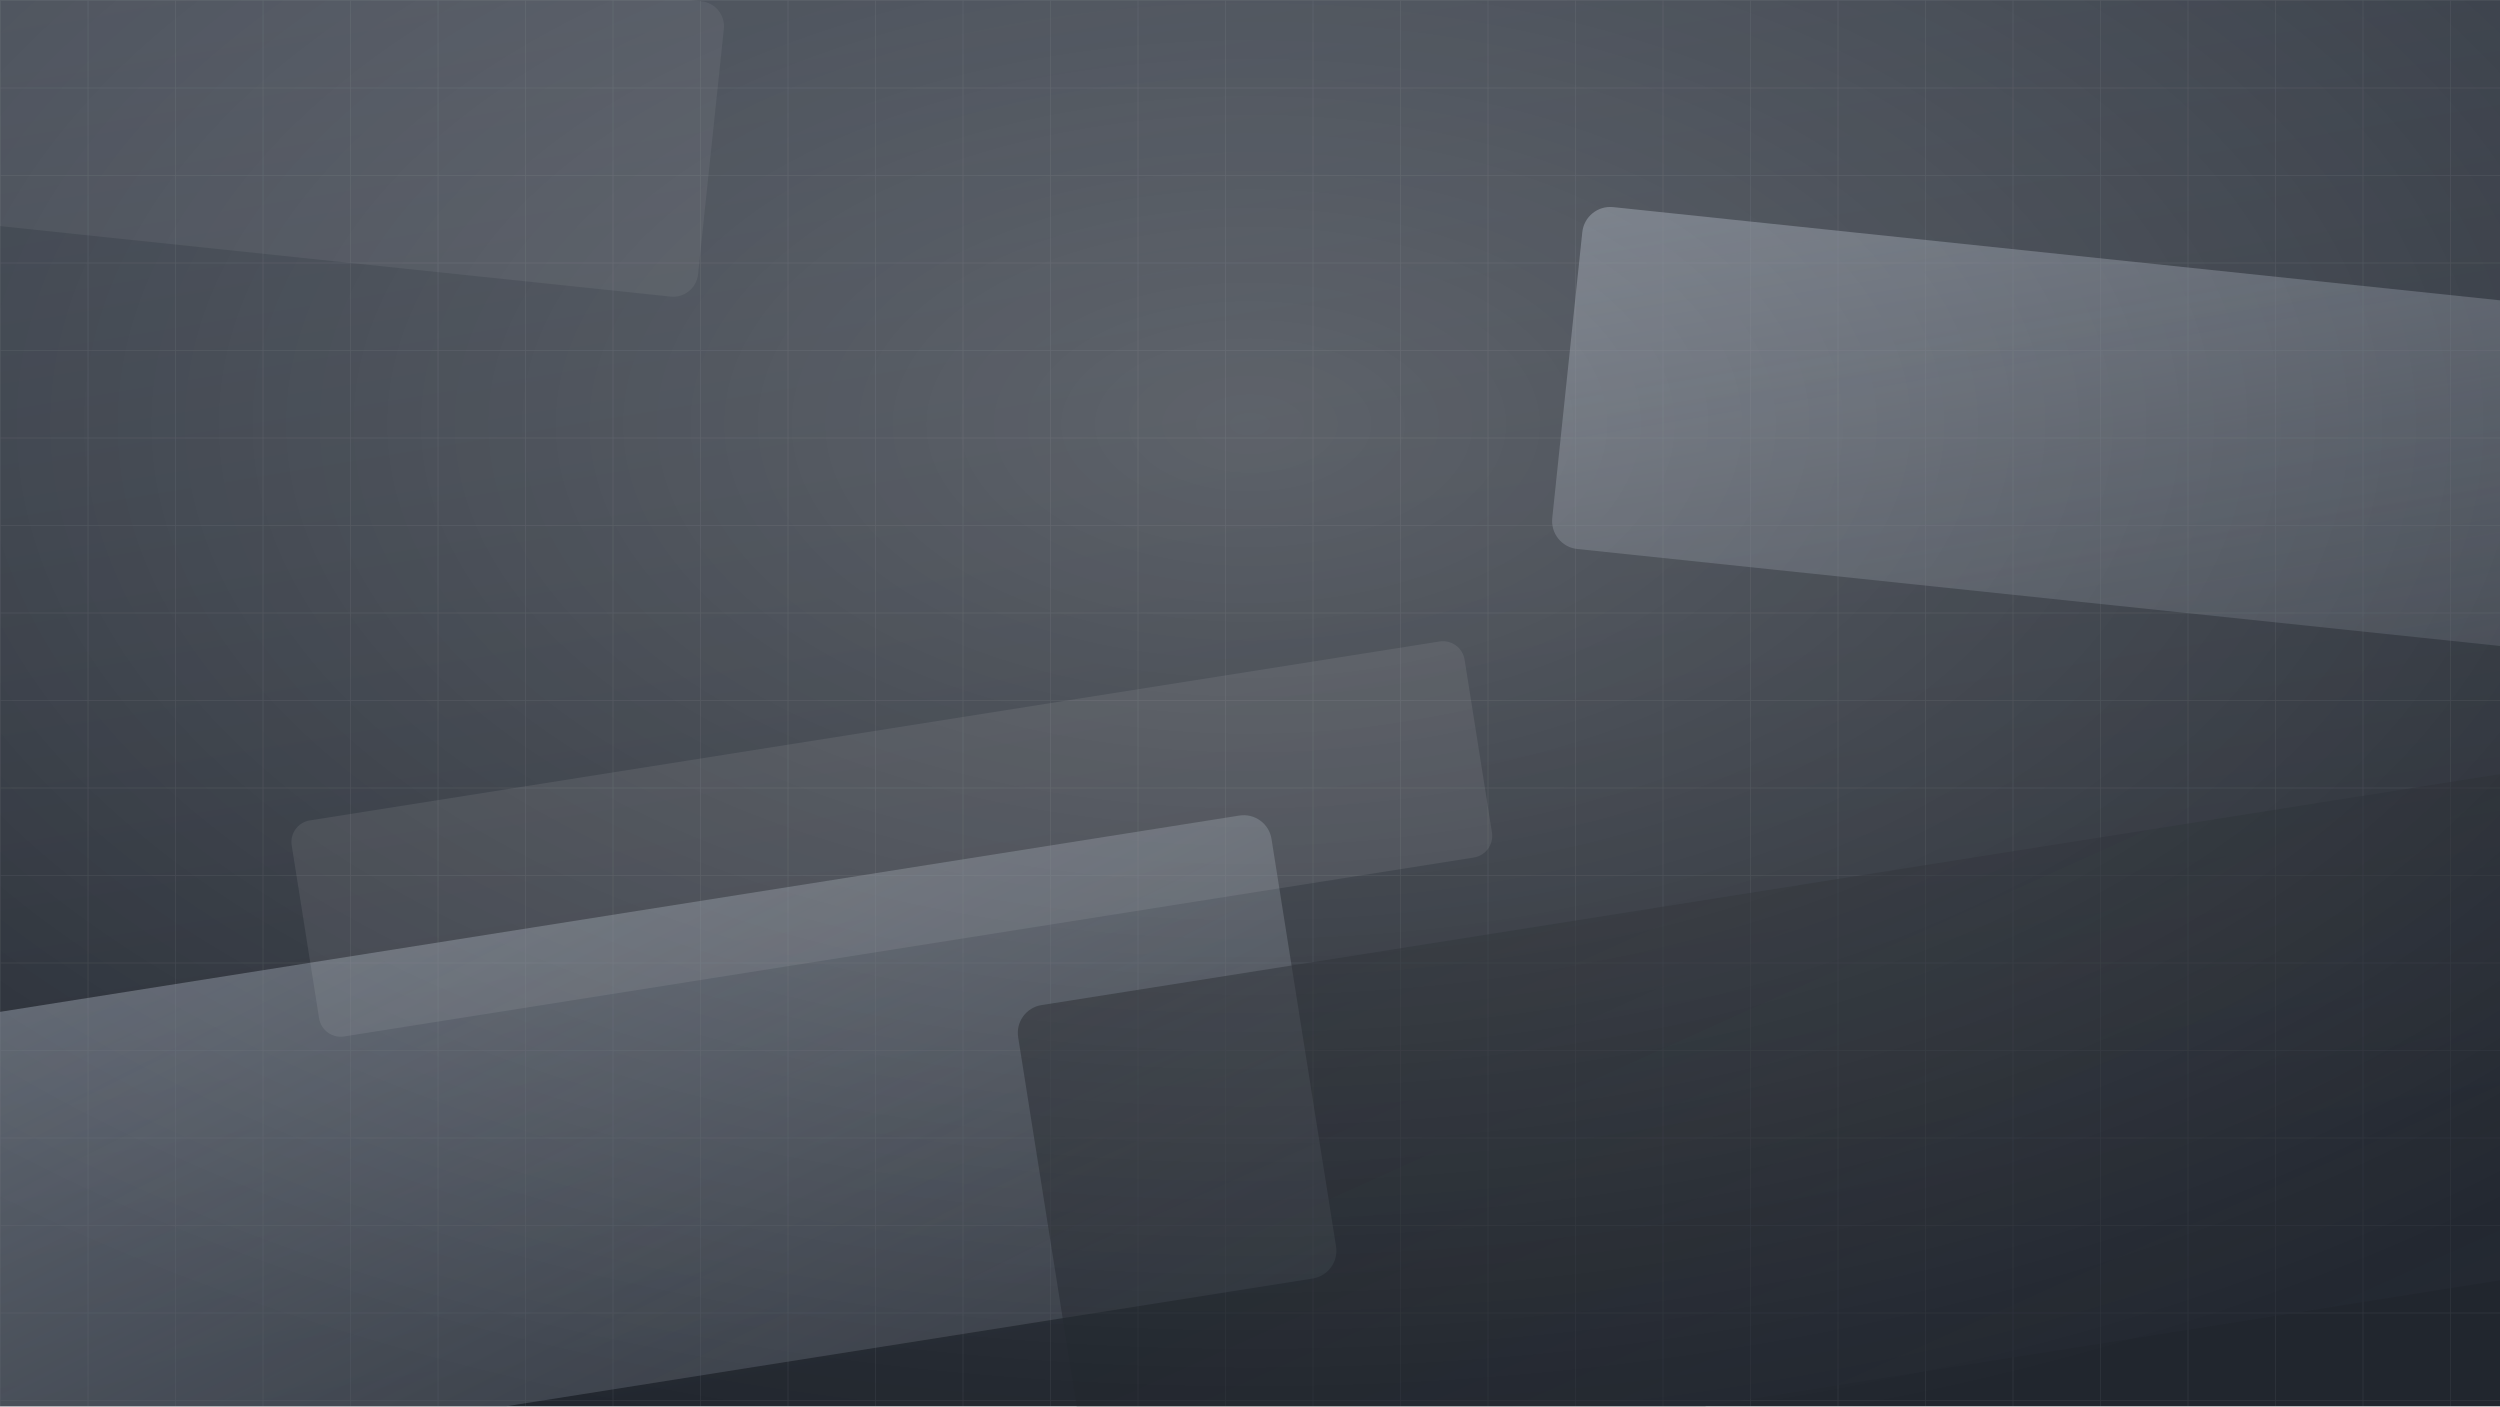
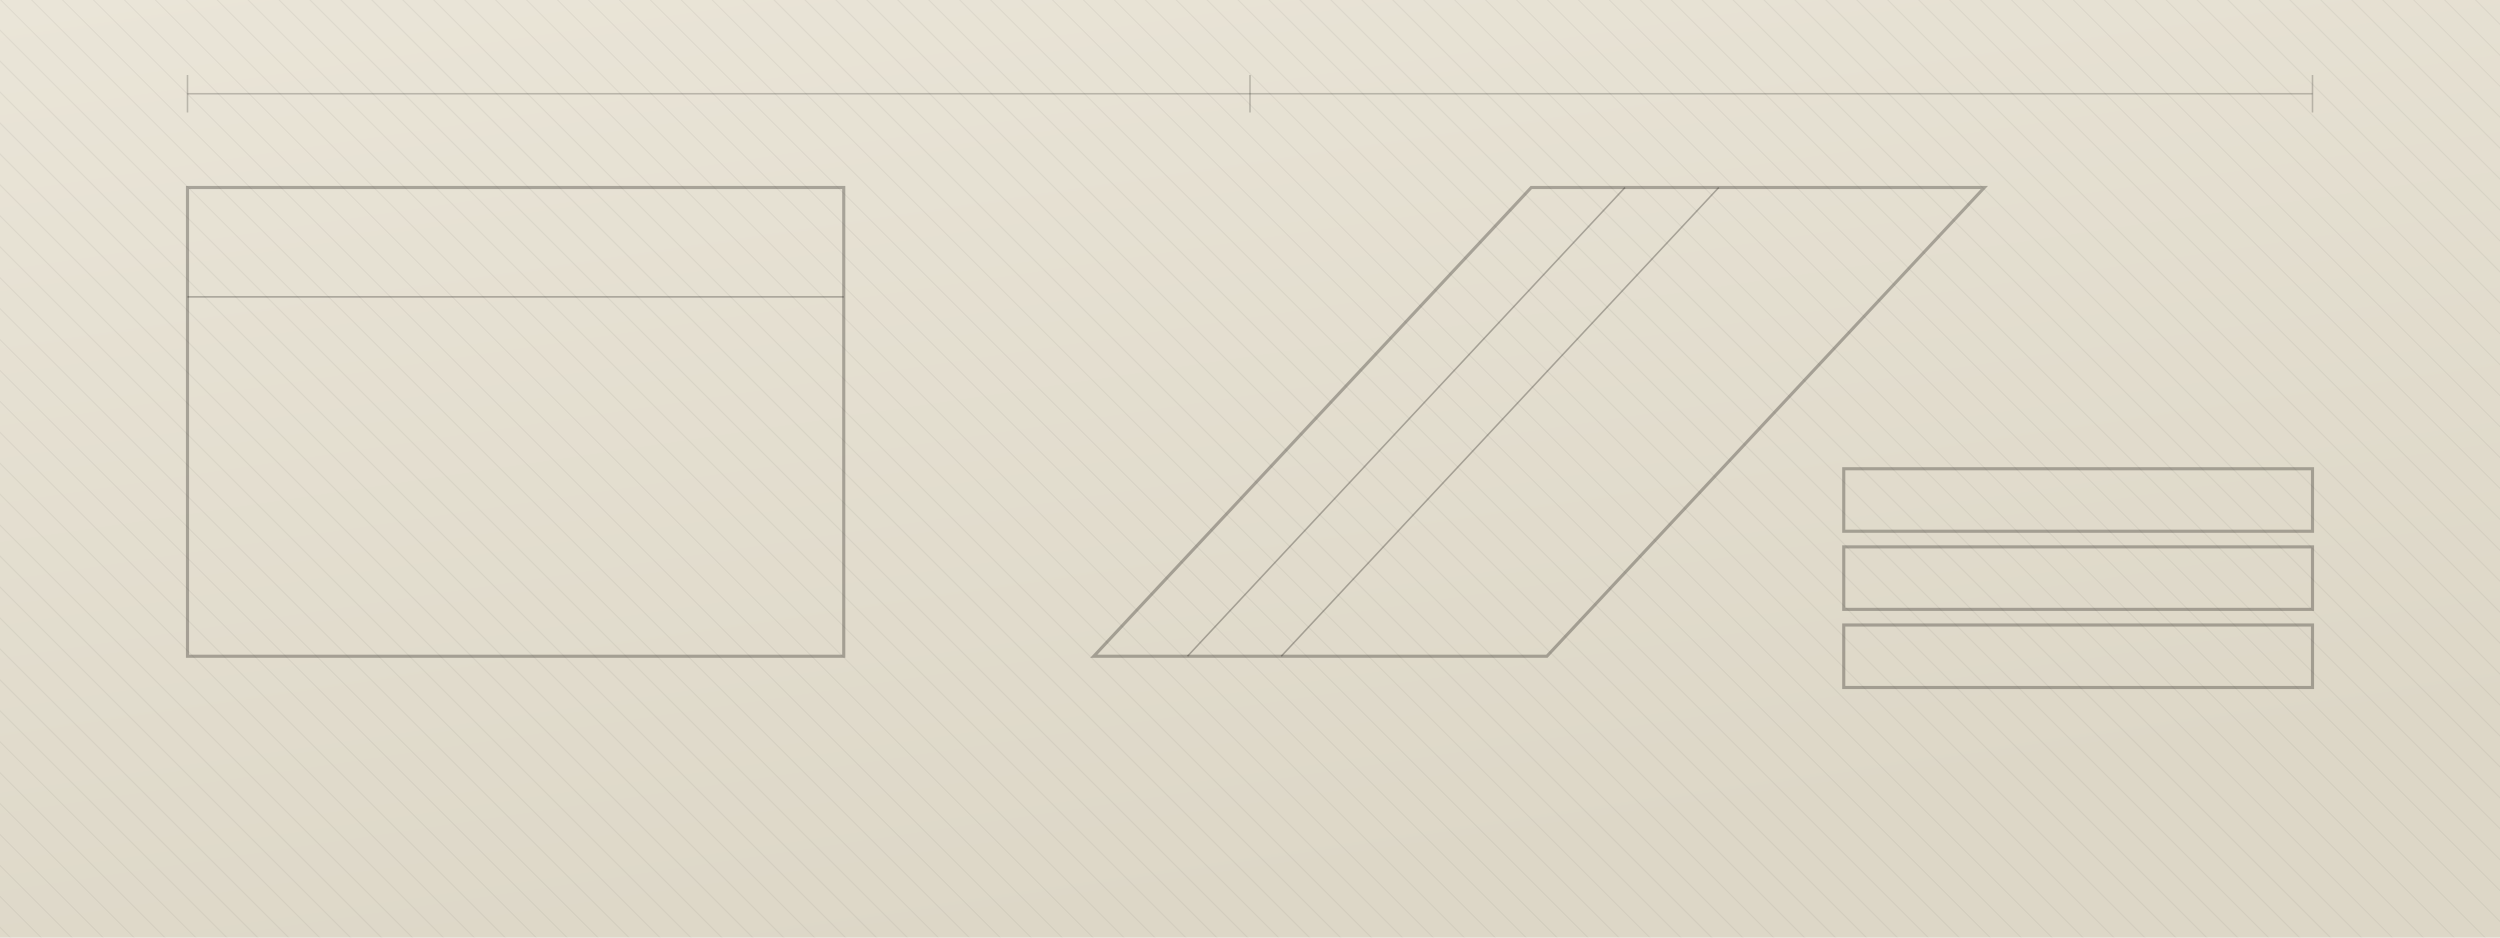
- <svg xmlns="http://www.w3.org/2000/svg" viewBox="0 0 1600 900" width="1600" height="900" preserveAspectRatio="xMidYMid slice" role="img" aria-hidden="true">
+ <svg xmlns="http://www.w3.org/2000/svg" viewBox="0 0 1600 600" width="1600" height="600" preserveAspectRatio="xMidYMid slice" role="img" aria-hidden="true">
  <defs>
-     <linearGradient id="grund" x1="0" y1="0" x2="0.3" y2="1">
-       <stop offset="0" stop-color="#3b424d" />
-       <stop offset="1" stop-color="#21262e" />
+     <linearGradient id="grund" x1="0" y1="0" x2="0.4" y2="1">
+       <stop offset="0" stop-color="#eae5d8" />
+       <stop offset="1" stop-color="#ddd7c7" />
    </linearGradient>
-     <linearGradient id="platteHell" x1="0" y1="0" x2="1" y2="1">
-       <stop offset="0" stop-color="#8d95a2" stop-opacity="0.55" />
-       <stop offset="1" stop-color="#5b626d" stop-opacity="0.35" />
-     </linearGradient>
-     <linearGradient id="platteDunkel" x1="0" y1="0" x2="1" y2="1">
-       <stop offset="0" stop-color="#171b21" stop-opacity="0.55" />
-       <stop offset="1" stop-color="#2b313a" stop-opacity="0.35" />
-     </linearGradient>
-     <radialGradient id="licht" cx="0.5" cy="0.3" r="0.75">
-       <stop offset="0" stop-color="#ffffff" stop-opacity="0.22" />
-       <stop offset="1" stop-color="#ffffff" stop-opacity="0" />
-     </radialGradient>
-     <pattern id="raster" width="56" height="56" patternUnits="userSpaceOnUse">
-       <path d="M56 0H0v56" fill="none" stroke="#ffffff" stroke-opacity="0.07" stroke-width="1" />
+     <pattern id="schraffur" width="14" height="14" patternUnits="userSpaceOnUse" patternTransform="rotate(-45)">
+       <line x1="0" y1="0" x2="0" y2="14" stroke="#14130f" stroke-opacity="0.07" stroke-width="1" />
    </pattern>
  </defs>
-   <rect width="1600" height="900" fill="url(#grund)" />
-   <rect width="1600" height="900" fill="url(#raster)" />
-   <g transform="rotate(-9 800 450)">
-     <rect x="-140" y="520" width="940" height="300" rx="18" fill="url(#platteHell)" />
-     <rect x="620" y="620" width="1200" height="320" rx="18" fill="url(#platteDunkel)" />
-     <rect x="180" y="430" width="760" height="140" rx="14" fill="#ffffff" opacity="0.08" />
+   <rect width="1600" height="600" fill="url(#grund)" />
+   <rect width="1600" height="600" fill="url(#schraffur)" />
+   <g fill="none" stroke="#14130f" stroke-opacity="0.3">
+     <rect x="120" y="120" width="420" height="300" stroke-width="2" />
+     <line x1="120" y1="190" x2="540" y2="190" stroke-width="1" />
+     <path d="M700 420 L980 120 L1270 120 L990 420 Z" stroke-width="2" />
+     <path d="M760 420 L1040 120" stroke-width="1" />
+     <path d="M820 420 L1100 120" stroke-width="1" />
+     <rect x="1180" y="300" width="300" height="40" stroke-width="2" />
+     <rect x="1180" y="350" width="300" height="40" stroke-width="2" />
+     <rect x="1180" y="400" width="300" height="40" stroke-width="2" />
  </g>
-   <g transform="rotate(6 800 450)">
-     <rect x="980" y="110" width="780" height="220" rx="18" fill="url(#platteHell)" />
-     <rect x="-220" y="40" width="640" height="190" rx="16" fill="#ffffff" opacity="0.06" />
+   <g stroke="#14130f" stroke-opacity="0.22" stroke-width="1">
+     <line x1="120" y1="60" x2="1480" y2="60" />
+     <line x1="120" y1="48" x2="120" y2="72" />
+     <line x1="800" y1="48" x2="800" y2="72" />
+     <line x1="1480" y1="48" x2="1480" y2="72" />
  </g>
-   <rect width="1600" height="900" fill="url(#licht)" />
</svg>
